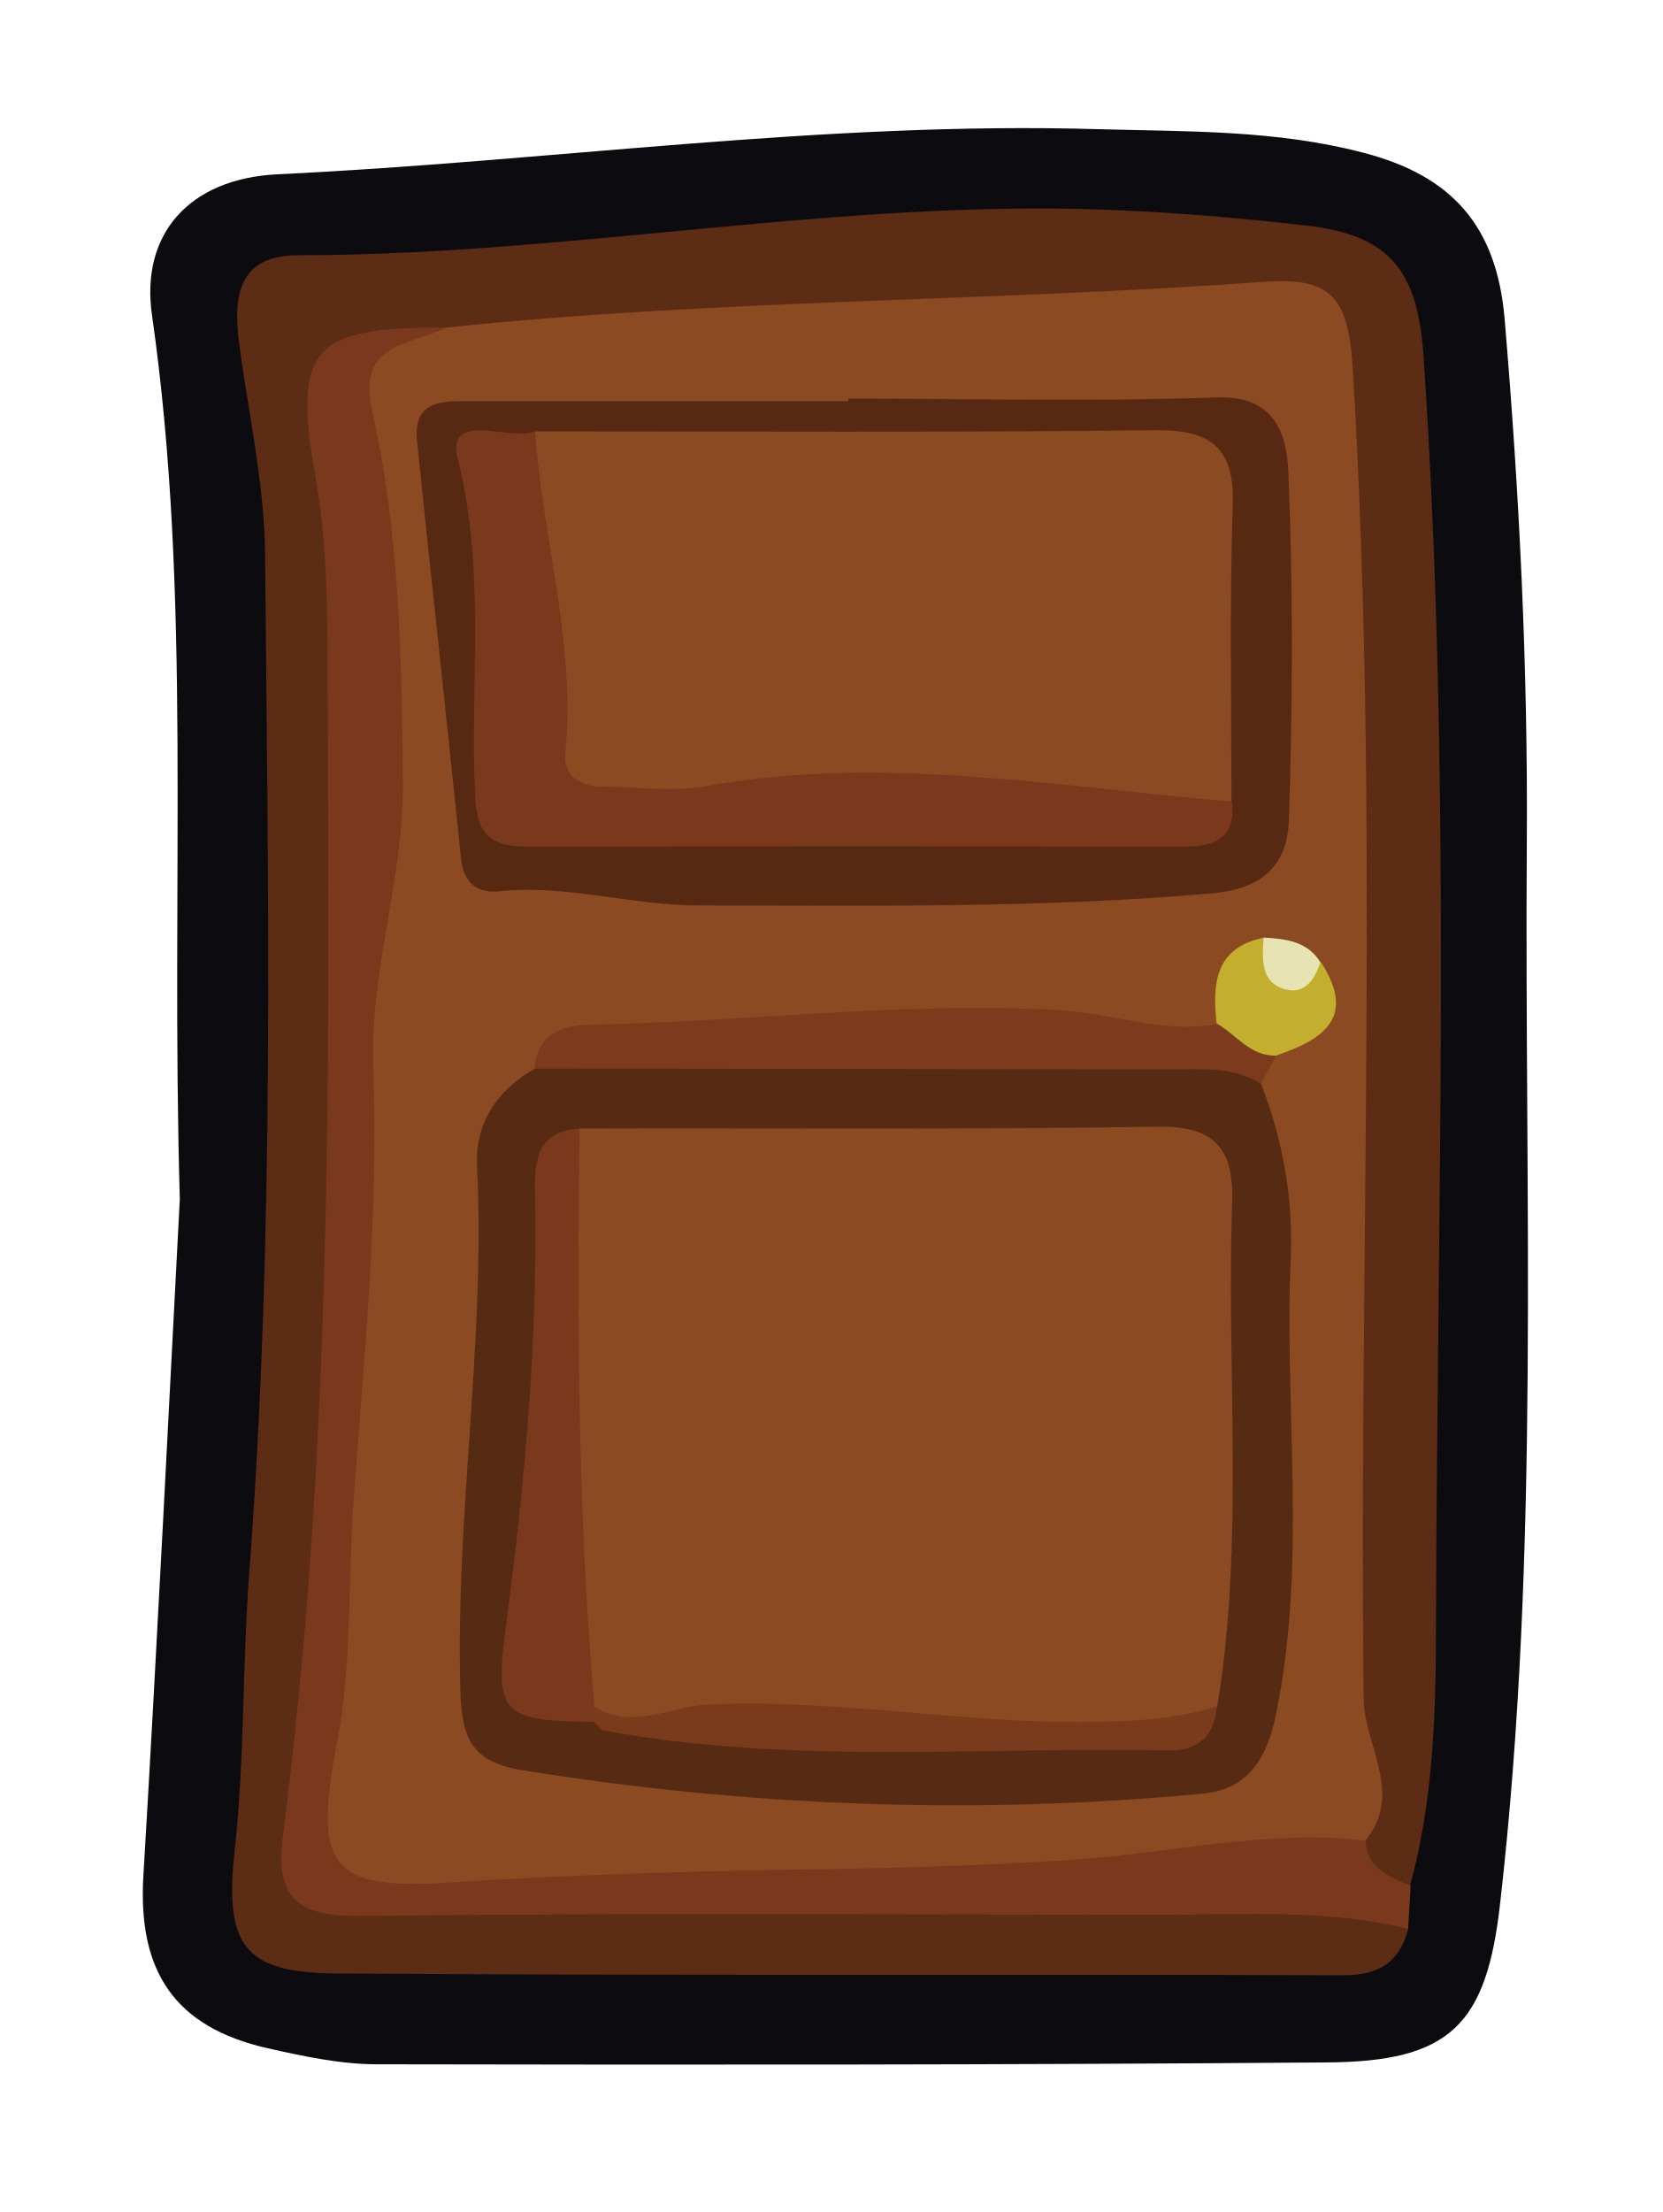
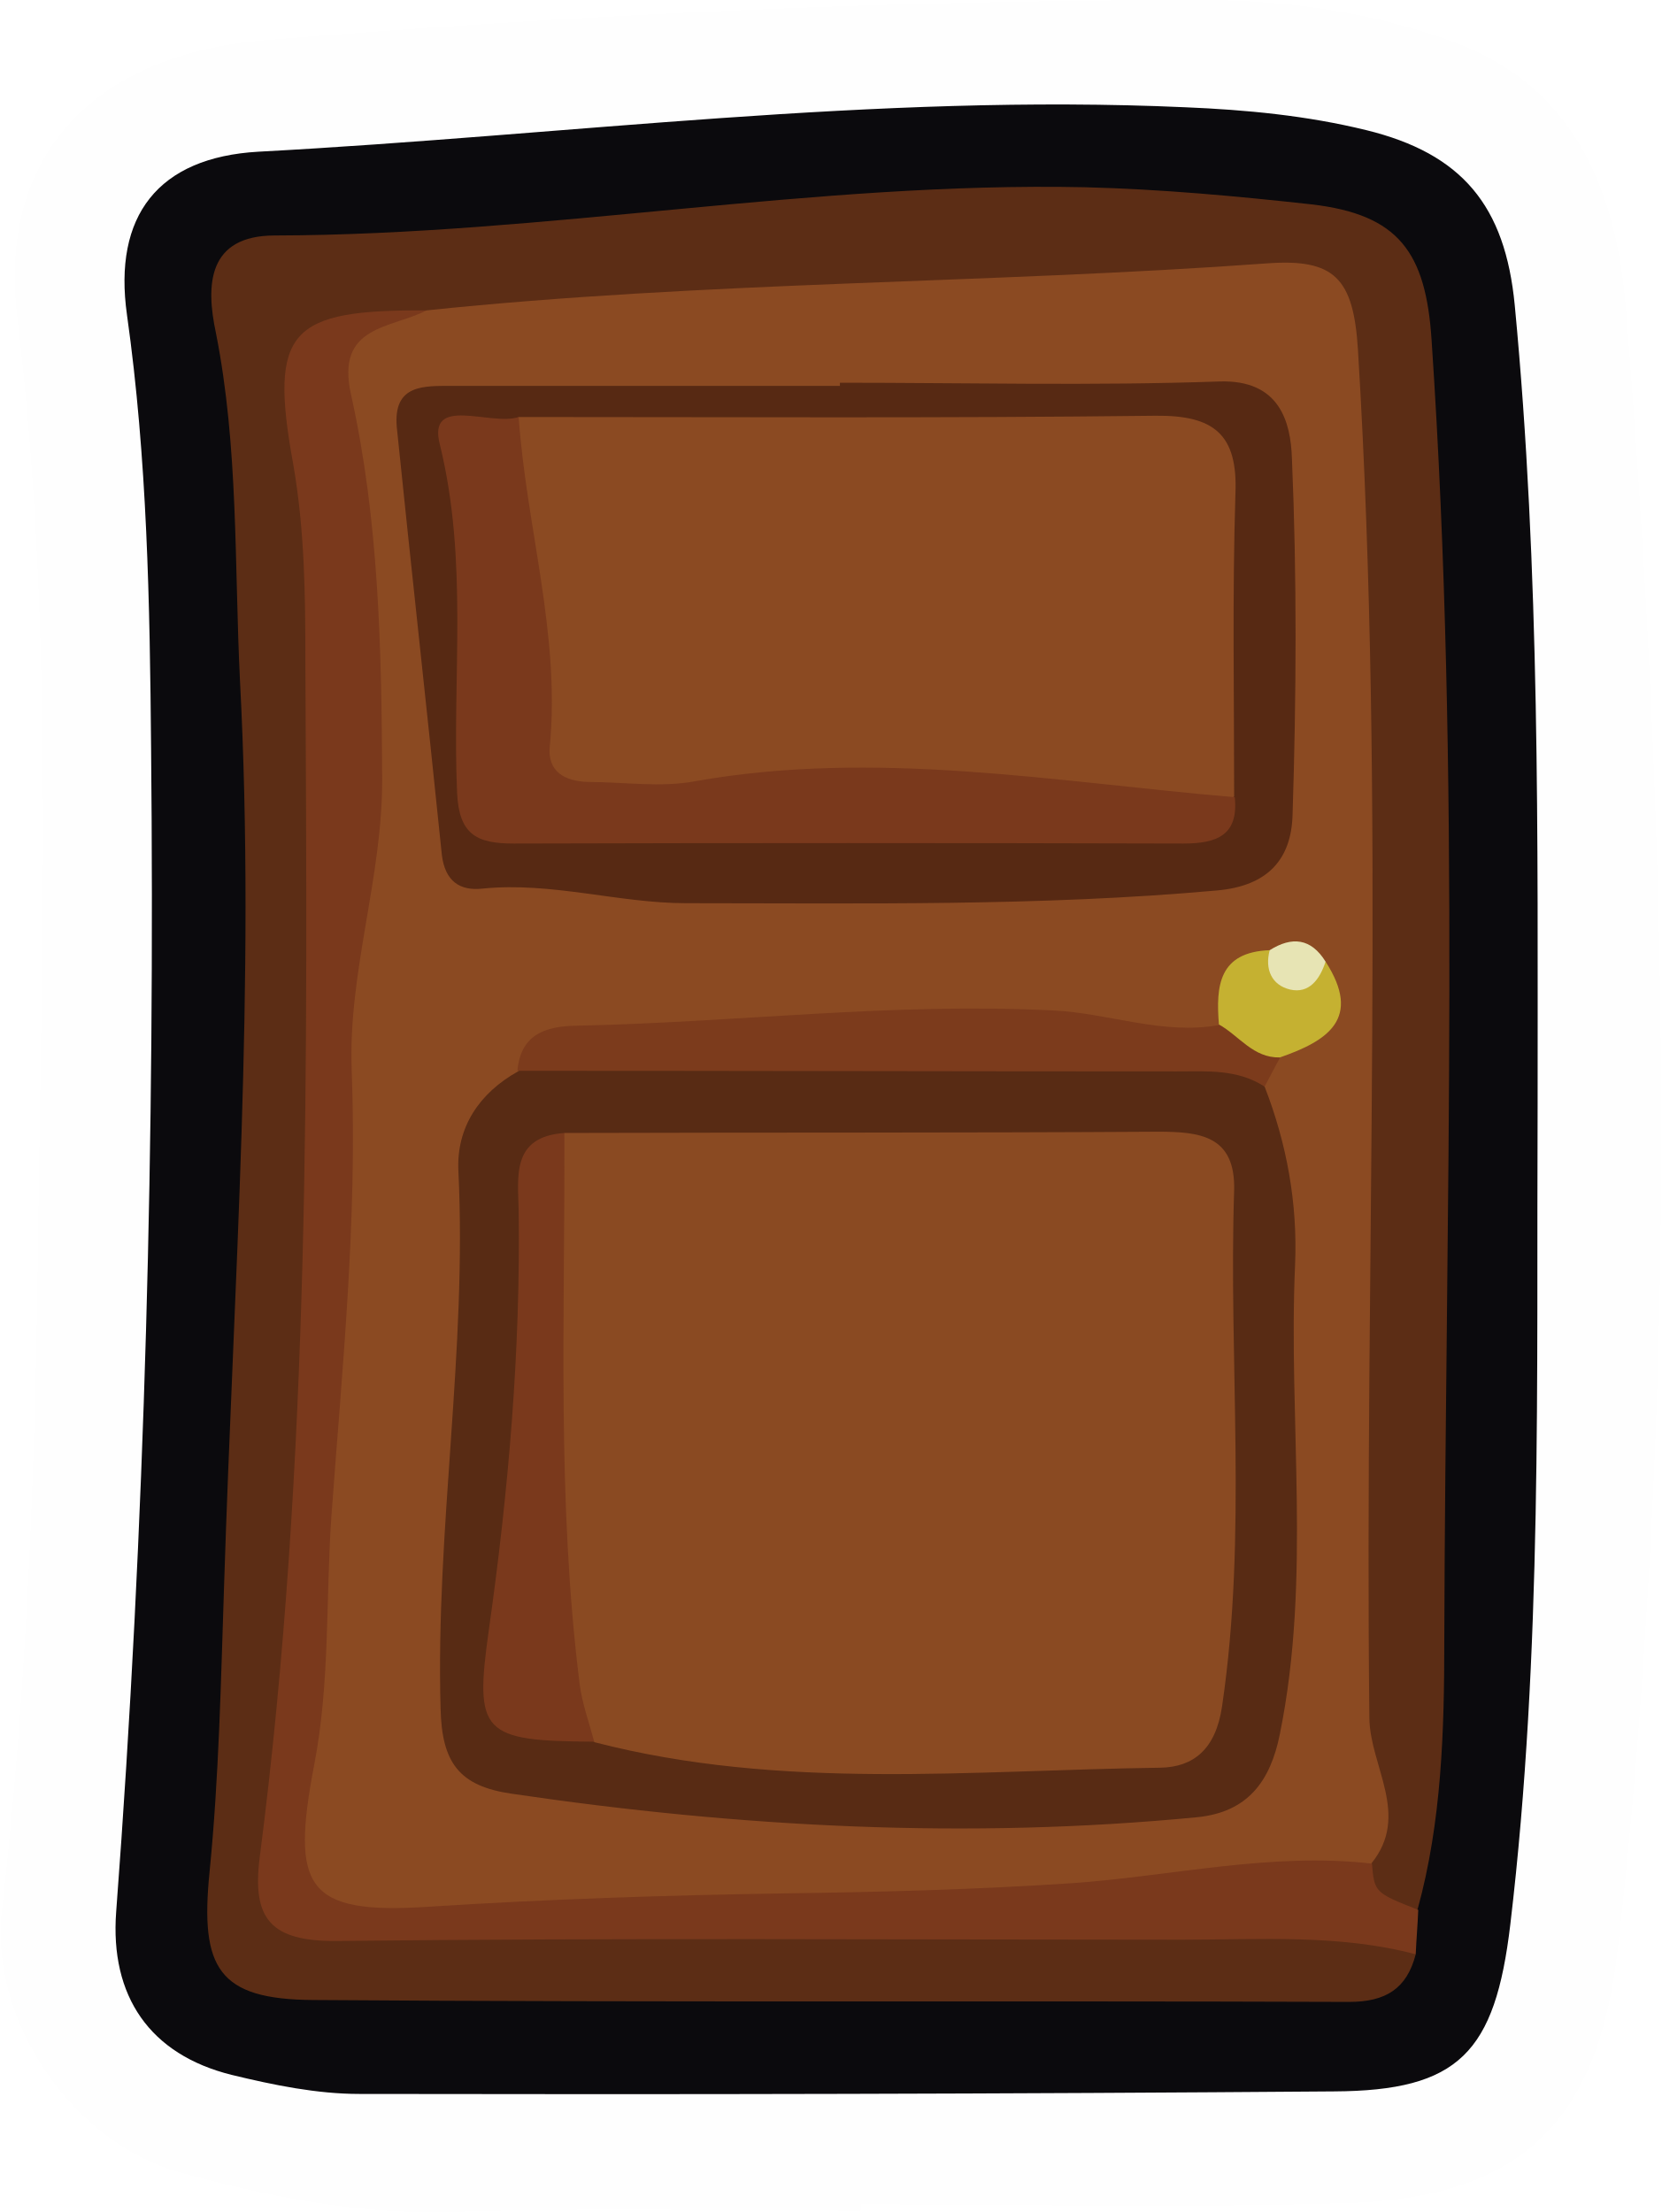
- <svg xmlns="http://www.w3.org/2000/svg" version="1.1" id="Camada_1" x="0px" y="0px" viewBox="0 0 26.91 35.79" style="enable-background:new 0 0 26.91 35.79;" xml:space="preserve">
+ <svg xmlns="http://www.w3.org/2000/svg" version="1.1" id="Camada_1" x="0px" y="0px" viewBox="0 0 26.17 34.85" style="enable-background:new 0 0 26.17 34.85;" xml:space="preserve">
  <style type="text/css">
- 	.st0{fill:#0C0B0F;}
- 	.st1{fill:#5C2C15;}
- 	.st2{fill:#7A391C;}
- 	.st3{fill:#8B4A22;}
- 	.st4{fill:#572A13;}
- 	.st5{fill:#572913;}
- 	.st6{fill:#7C3B1C;}
- 	.st7{fill:#C3AF2D;}
- 	.st8{fill:#E7E4B4;}
- 	.st9{fill:#7A3A1C;}
+ 	.st0{fill:#FEFEFE;}
+ 	.st1{fill:#0B0A0D;}
+ 	.st2{fill:#5C2D15;}
+ 	.st3{fill:#7A391C;}
+ 	.st4{fill:#8B4A22;}
+ 	.st5{fill:#582B14;}
+ 	.st6{fill:#572913;}
+ 	.st7{fill:#7C3B1C;}
+ 	.st8{fill:#C5B131;}
+ 	.st9{fill:#E7E4B4;}
	.st10{fill:#8A4A22;}
</style>
  <g>
-     <path class="st0" d="M2.91,19.4c-0.15-5.2,0.2-9.76-0.45-14.3c-0.19-1.31,0.6-2.21,2.03-2.28c4.43-0.21,8.83-0.86,13.28-0.73   c1.44,0.04,2.88,0.01,4.29,0.38c1.44,0.37,2.16,1.19,2.29,2.68c0.24,2.83,0.38,5.66,0.36,8.5c-0.04,5.71,0.22,11.43-0.43,17.13   c-0.22,1.99-0.81,2.58-2.82,2.59c-5.12,0.04-10.24,0.04-15.36,0.03c-0.59,0-1.19-0.13-1.77-0.26c-1.5-0.34-2.1-1.24-2.01-2.78   C2.55,26.5,2.74,22.63,2.91,19.4z" />
-     <path class="st1" d="M22.79,31.21c-0.14,0.54-0.47,0.75-1.05,0.75c-5.44-0.02-10.88,0.01-16.32-0.03c-1.5-0.01-1.79-0.49-1.62-2.01   c0.16-1.46,0.12-2.94,0.23-4.42C4.45,20,4.34,14.49,4.29,8.97C4.28,7.83,4.02,6.69,3.87,5.55c-0.1-0.76-0.01-1.42,0.95-1.42   c4.23,0,8.41-0.84,12.64-0.75c1.24,0.03,2.47,0.13,3.69,0.27c1.37,0.16,1.8,0.75,1.89,2.14c0.46,6.83,0.22,13.66,0.2,20.49   c0,1.41-0.04,2.85-0.42,4.23c-0.25,0.04-0.37,0.51-0.68,0.26c-0.44-0.36-0.29-0.87-0.23-1.34c-0.42-4.14-0.13-8.29-0.2-12.44   c-0.06-3.63,0.1-7.25-0.23-10.88c-0.09-0.99-0.56-1.23-1.38-1.16C16.31,5.32,12.47,5.1,8.66,5.59c-0.48,0.06-0.95,0.1-1.43,0.07   c-1.67-0.02-1.9,0.21-1.75,1.86c0.42,4.51,0.24,9.03,0.1,13.53c-0.09,2.81-0.13,5.65-0.63,8.45c-0.17,0.96,0.37,1.14,1.19,1.14   c4.71-0.01,9.43-0.02,14.14-0.04C21.18,30.59,22.03,30.68,22.79,31.21z" />
-     <path class="st2" d="M22.1,29.78c0.03,0.36,0.19,0.52,0.73,0.73c-0.01,0.23-0.03,0.47-0.04,0.7c-1.29-0.32-2.61-0.23-3.92-0.23   c-4.36,0-8.72-0.03-13.07,0.02c-1.05,0.01-1.34-0.35-1.22-1.31c0.81-6.26,0.75-12.56,0.72-18.86c0-1.03-0.01-2.05-0.19-3.09   C4.73,5.61,5.06,5.29,7.22,5.3C6.1,6.27,6.5,7.54,6.65,8.69c0.3,2.28,0.29,4.54-0.06,6.8c-0.4,2.53-0.12,5.1-0.43,7.64   c-0.21,1.74-0.25,3.5-0.39,5.25c-0.11,1.38,0.12,1.74,1.54,1.72c1.39-0.02,2.78-0.26,4.18-0.22c3.04,0.1,6.06-0.1,9.08-0.44   C21.09,29.39,21.7,29.16,22.1,29.78z" />
-     <path class="st3" d="M22.1,29.78c-1.59-0.18-3.15,0.2-4.72,0.31c-1.51,0.1-3.02,0.14-4.52,0.16c-1.87,0.03-3.73,0.09-5.6,0.21   c-1.95,0.13-2.18-0.3-1.81-2.24c0.25-1.29,0.18-2.61,0.27-3.91c0.17-2.33,0.41-4.67,0.32-7.03c-0.06-1.55,0.49-3.04,0.48-4.61   c-0.02-2.03-0.05-4.05-0.5-6.04c-0.24-1.1,0.63-1.04,1.2-1.33c4.4-0.46,8.83-0.42,13.23-0.74c1.07-0.08,1.37,0.23,1.44,1.36   c0.44,7.19,0.1,14.38,0.18,21.56C22.08,28.25,22.72,29.01,22.1,29.78z" />
-     <path class="st4" d="M20.41,17.54c0.35,0.9,0.52,1.84,0.48,2.8c-0.11,2.46,0.27,4.94-0.24,7.4c-0.14,0.68-0.43,1.21-1.18,1.28   c-3.69,0.35-7.37,0.21-11.03-0.38c-0.85-0.14-0.97-0.57-0.99-1.31c-0.08-2.83,0.41-5.64,0.27-8.48c-0.03-0.68,0.33-1.22,0.94-1.56   c0.32-0.27,0.71-0.34,1.12-0.35c3.15-0.02,6.29-0.07,9.44,0.01C19.69,16.96,20.17,17.02,20.41,17.54z" />
-     <path class="st5" d="M13.73,6.45c1.99,0,3.99,0.05,5.98-0.02c0.95-0.03,1.12,0.64,1.14,1.21c0.08,1.87,0.07,3.75,0.01,5.62   c-0.02,0.68-0.37,1.11-1.21,1.19c-2.78,0.25-5.57,0.2-8.35,0.2c-1.07,0-2.12-0.34-3.21-0.23c-0.36,0.04-0.59-0.13-0.63-0.54   c-0.23-2.25-0.48-4.49-0.71-6.74C6.68,6.46,7.18,6.49,7.63,6.49c2.03,0,4.07,0,6.1,0C13.73,6.48,13.73,6.46,13.73,6.45z" />
-     <path class="st6" d="M20.41,17.54c-0.43-0.28-0.91-0.24-1.38-0.24c-3.46,0-6.92-0.01-10.38-0.01c0.05-0.56,0.42-0.7,0.92-0.71   c2.51-0.05,5-0.37,7.52-0.24c0.87,0.04,1.72,0.39,2.6,0.23c0.48-0.12,0.74,0.16,0.96,0.52C20.57,17.23,20.49,17.38,20.41,17.54z" />
-     <path class="st7" d="M20.65,17.08c-0.42,0.01-0.64-0.34-0.96-0.52c-0.07-0.64-0.03-1.23,0.77-1.39c0.23,0.31,0.49,0.54,0.92,0.4   C21.96,16.47,21.41,16.82,20.65,17.08z" />
-     <path class="st8" d="M21.37,15.57c-0.09,0.27-0.25,0.52-0.56,0.44c-0.42-0.11-0.38-0.5-0.36-0.84   C20.81,15.19,21.16,15.23,21.37,15.57z" />
-     <path class="st3" d="M9.38,18.26c3.11-0.01,6.22,0.02,9.34-0.03c0.97-0.02,1.26,0.38,1.22,1.28c-0.09,2.7,0.2,5.42-0.24,8.11   c-0.31,0.35-0.7,0.47-1.17,0.48c-2.82,0.07-5.63-0.26-8.45-0.16c-0.25,0.01-0.42-0.2-0.59-0.36c-0.39-1.06-0.42-2.19-0.47-3.3   c-0.07-1.59,0.01-3.19,0-4.79C9.02,19.05,9.06,18.61,9.38,18.26z" />
-     <path class="st2" d="M9.38,18.26c-0.04,3.12-0.03,6.24,0.24,9.35c0.07,0.06,0.1,0.11,0.07,0.17c-0.02,0.05-0.05,0.08-0.07,0.08   c-1.52-0.02-1.63-0.11-1.42-1.64c0.3-2.27,0.5-4.54,0.46-6.84C8.65,18.85,8.64,18.31,9.38,18.26z" />
-     <path class="st9" d="M9.61,27.86c0-0.08,0-0.16,0-0.25c0.61,0.39,1.23,0,1.84-0.03c2.1-0.1,4.17,0.32,6.26,0.28   c0.68-0.01,1.34-0.05,1.98-0.25c-0.03,0.49-0.31,0.72-0.78,0.71c-3.04-0.06-6.1,0.24-9.13-0.32C9.73,28,9.67,27.91,9.61,27.86z" />
-     <path class="st10" d="M8.66,6.98C12,6.98,15.35,7,18.69,6.96c0.92-0.01,1.3,0.29,1.26,1.24c-0.05,1.59-0.02,3.18-0.02,4.77   c-0.7,0.52-1.48,0.17-2.2,0.12c-2.26-0.17-4.51-0.17-6.77-0.02c-1.99,0.13-2.16-0.13-2.19-2.14c-0.01-0.8-0.14-1.58-0.29-2.36   C8.38,8.03,8.24,7.47,8.66,6.98z" />
-     <path class="st2" d="M8.66,6.98c0.12,1.73,0.66,3.43,0.49,5.19c-0.04,0.4,0.24,0.55,0.61,0.56c0.56,0,1.13,0.09,1.67-0.01   c2.86-0.51,5.68,0.01,8.51,0.25c0.06,0.6-0.28,0.73-0.81,0.73c-3.52-0.01-7.03-0.01-10.55,0c-0.58,0-0.86-0.14-0.89-0.8   C7.6,11.08,7.87,9.26,7.41,7.43C7.21,6.63,8.22,7.14,8.66,6.98z" />
+     <path class="st0" d="M13.56,34.83c-2.16,0-4.32-0.05-6.47,0.02c-1.46,0.04-2.86-0.24-4.24-0.62c-1.7-0.46-3.02-2.39-2.82-4.13   c0.4-3.53,0.53-7.09,0.57-10.63C0.66,14.64,0.85,9.8,0.27,4.98c-0.3-2.53,1.2-4.13,3.94-4.35C9.11,0.23,14.01,0,18.92,0   c1.38,0,2.73,0.2,4,0.67c1.88,0.7,2.54,2.34,2.69,4.18c0.52,6.53,0.74,13.08,0.38,19.63c-0.12,2.11-0.27,4.22-0.52,6.32   c-0.32,2.67-1.57,3.83-4.24,3.91c-2.55,0.08-5.11,0.02-7.67,0.02C13.56,34.76,13.56,34.79,13.56,34.83z" />
+     <path class="st1" d="M24.22,17.39c-0.02,4.32,0.08,8.63-0.43,12.93c-0.24,2.02-0.81,2.62-2.78,2.63   C15.89,32.99,10.78,33,5.66,32.99c-0.67,0-1.35-0.14-2.01-0.3c-1.29-0.32-1.92-1.24-1.82-2.57c0.46-6.1,0.61-12.21,0.55-18.33   C2.36,9.5,2.32,7.23,2,4.96C1.78,3.4,2.49,2.48,4.07,2.39c4.87-0.26,9.71-0.92,14.6-0.7c0.96,0.04,1.91,0.13,2.85,0.36   c1.51,0.37,2.19,1.19,2.34,2.76C24.26,9,24.22,13.19,24.22,17.39z" />
+     <path class="st2" d="M22.3,30.79c-0.14,0.54-0.47,0.75-1.05,0.75c-5.44-0.02-10.88,0.01-16.32-0.03c-1.49-0.01-1.78-0.5-1.63-2.01   c0.15-1.5,0.18-3.03,0.23-4.53c0.15-4.75,0.5-9.5,0.25-14.25C3.69,8.9,3.76,7.05,3.4,5.24C3.24,4.49,3.27,3.71,4.33,3.71   C8.6,3.7,12.82,2.86,17.09,2.95c1.2,0.03,2.39,0.14,3.57,0.27c1.37,0.16,1.8,0.75,1.89,2.14c0.46,6.83,0.22,13.66,0.2,20.49   c0,1.41-0.04,2.85-0.42,4.23c-0.25,0.04-0.37,0.51-0.68,0.26c-0.44-0.36-0.29-0.87-0.23-1.34c-0.42-4.14-0.13-8.29-0.2-12.44   c-0.06-3.63,0.1-7.25-0.23-10.88c-0.09-0.99-0.55-1.23-1.38-1.16C15.81,4.9,11.97,4.69,8.17,5.18c-0.48,0.06-0.95,0.1-1.43,0.07   C5.07,5.23,4.83,5.46,4.98,7.1c0.42,4.51,0.24,9.03,0.1,13.53C5,23.45,4.96,26.29,4.46,29.08c-0.17,0.96,0.37,1.14,1.19,1.14   c4.71-0.01,9.43-0.02,14.14-0.04C20.69,30.17,21.54,30.27,22.3,30.79z" />
+     <path class="st3" d="M22.3,30.79c-1.21-0.32-2.45-0.23-3.68-0.23c-4.44,0-8.88-0.03-13.31,0.02c-1.05,0.01-1.34-0.35-1.22-1.31   c0.81-6.26,0.75-12.56,0.72-18.86c0-1.03-0.01-2.05-0.19-3.09C4.23,5.19,4.57,4.88,6.72,4.89C5.61,5.86,6.01,7.13,6.16,8.28   c0.3,2.28,0.29,4.54-0.06,6.8c-0.4,2.53-0.12,5.1-0.43,7.64c-0.21,1.74-0.25,3.5-0.39,5.25c-0.11,1.38,0.12,1.74,1.54,1.72   c1.39-0.02,2.78-0.26,4.18-0.22c3.04,0.1,6.06-0.1,9.08-0.44c0.52-0.06,1.13-0.28,1.53,0.33c0.04,0.45,0.04,0.46,0.73,0.73   C22.33,30.33,22.31,30.56,22.3,30.79z" />
+     <path class="st4" d="M21.6,29.36c-1.59-0.18-3.15,0.2-4.72,0.31c-1.51,0.1-3.02,0.14-4.52,0.16c-1.87,0.03-3.73,0.09-5.6,0.21   c-1.95,0.13-2.18-0.3-1.81-2.24c0.25-1.29,0.18-2.61,0.27-3.91c0.17-2.33,0.41-4.67,0.32-7.03c-0.06-1.55,0.49-3.04,0.48-4.61   C6.01,10.23,5.97,8.2,5.53,6.22c-0.25-1.1,0.63-1.04,1.19-1.33c4.4-0.46,8.83-0.42,13.23-0.74c1.07-0.08,1.37,0.23,1.44,1.36   c0.44,7.19,0.1,14.38,0.18,21.56C21.58,27.83,22.22,28.6,21.6,29.36z" />
+     <path class="st5" d="M19.92,17.12c0.35,0.9,0.52,1.84,0.48,2.8c-0.11,2.46,0.26,4.94-0.24,7.4c-0.15,0.75-0.51,1.23-1.3,1.31   c-3.62,0.35-7.21,0.16-10.8-0.37c-0.83-0.12-1.1-0.49-1.12-1.34c-0.08-2.83,0.42-5.64,0.28-8.48c-0.03-0.68,0.33-1.22,0.94-1.56   c0.32-0.27,0.71-0.34,1.12-0.34c3.15-0.02,6.29-0.07,9.44,0.01C19.2,16.54,19.67,16.6,19.92,17.12z" />
+     <path class="st6" d="M13.23,6.03c1.99,0,3.99,0.05,5.98-0.02c0.95-0.03,1.12,0.64,1.14,1.21c0.08,1.87,0.07,3.75,0.01,5.62   c-0.02,0.68-0.37,1.12-1.2,1.19c-2.78,0.25-5.57,0.2-8.35,0.2c-1.07,0-2.12-0.34-3.21-0.23c-0.36,0.04-0.59-0.12-0.64-0.53   c-0.23-2.25-0.48-4.49-0.71-6.74C6.19,6.05,6.68,6.08,7.13,6.08c2.03,0,4.07,0,6.1,0C13.23,6.06,13.23,6.05,13.23,6.03z" />
+     <path class="st7" d="M19.92,17.12c-0.43-0.28-0.91-0.24-1.39-0.24c-3.46,0-6.92-0.01-10.38-0.01c0.05-0.56,0.42-0.7,0.92-0.71   c2.51-0.05,5.01-0.37,7.52-0.24c0.87,0.04,1.72,0.39,2.61,0.23c0.48-0.12,0.74,0.16,0.96,0.52C20.08,16.81,20,16.97,19.92,17.12z" />
+     <path class="st8" d="M20.16,16.66c-0.42,0.01-0.64-0.34-0.96-0.52c-0.05-0.61,0-1.14,0.8-1.17c0.26,0.23,0.56,0.27,0.88,0.18   C21.46,16.05,20.91,16.4,20.16,16.66z" />
+     <path class="st9" d="M20.88,15.15c-0.09,0.28-0.26,0.51-0.56,0.44c-0.29-0.07-0.4-0.32-0.32-0.62   C20.35,14.75,20.65,14.78,20.88,15.15z" />
+     <path class="st10" d="M8.89,17.85c3.12-0.01,6.23,0,9.35-0.02c0.66,0,1.22,0.06,1.2,0.92c-0.09,2.71,0.21,5.42-0.19,8.13   c-0.1,0.69-0.46,0.96-0.97,0.97c-2.98,0.04-5.97,0.36-8.91-0.4c-0.39-0.21-0.51-0.57-0.58-0.98c-0.42-2.57-0.23-5.16-0.24-7.74   C8.54,18.39,8.66,18.09,8.89,17.85z" />
+     <path class="st3" d="M8.89,17.85c0.01,2.9-0.12,5.8,0.24,8.68c0.04,0.31,0.15,0.61,0.23,0.91c-1.77-0.01-1.89-0.13-1.66-1.76   c0.31-2.19,0.5-4.39,0.47-6.6C8.16,18.54,8.05,17.91,8.89,17.85z" />
+     <path class="st4" d="M8.17,6.57c3.34,0,6.69,0.02,10.03-0.02c0.92-0.01,1.3,0.29,1.26,1.23c-0.05,1.59-0.02,3.18-0.02,4.77   c-0.7,0.52-1.48,0.17-2.2,0.12c-2.26-0.17-4.51-0.17-6.77-0.02c-1.99,0.13-2.16-0.13-2.19-2.14c-0.01-0.8-0.14-1.58-0.29-2.36   C7.88,7.61,7.74,7.06,8.17,6.57z" />
+     <path class="st3" d="M8.17,6.57c0.12,1.73,0.66,3.43,0.49,5.19c-0.04,0.4,0.24,0.55,0.61,0.56c0.56,0,1.13,0.09,1.67-0.01   c2.86-0.51,5.68,0.01,8.51,0.25c0.06,0.6-0.28,0.73-0.81,0.73c-3.52-0.01-7.03-0.01-10.55,0c-0.58,0-0.86-0.14-0.89-0.8   c-0.08-1.82,0.18-3.64-0.27-5.48C6.72,6.21,7.73,6.72,8.17,6.57z" />
  </g>
</svg>
